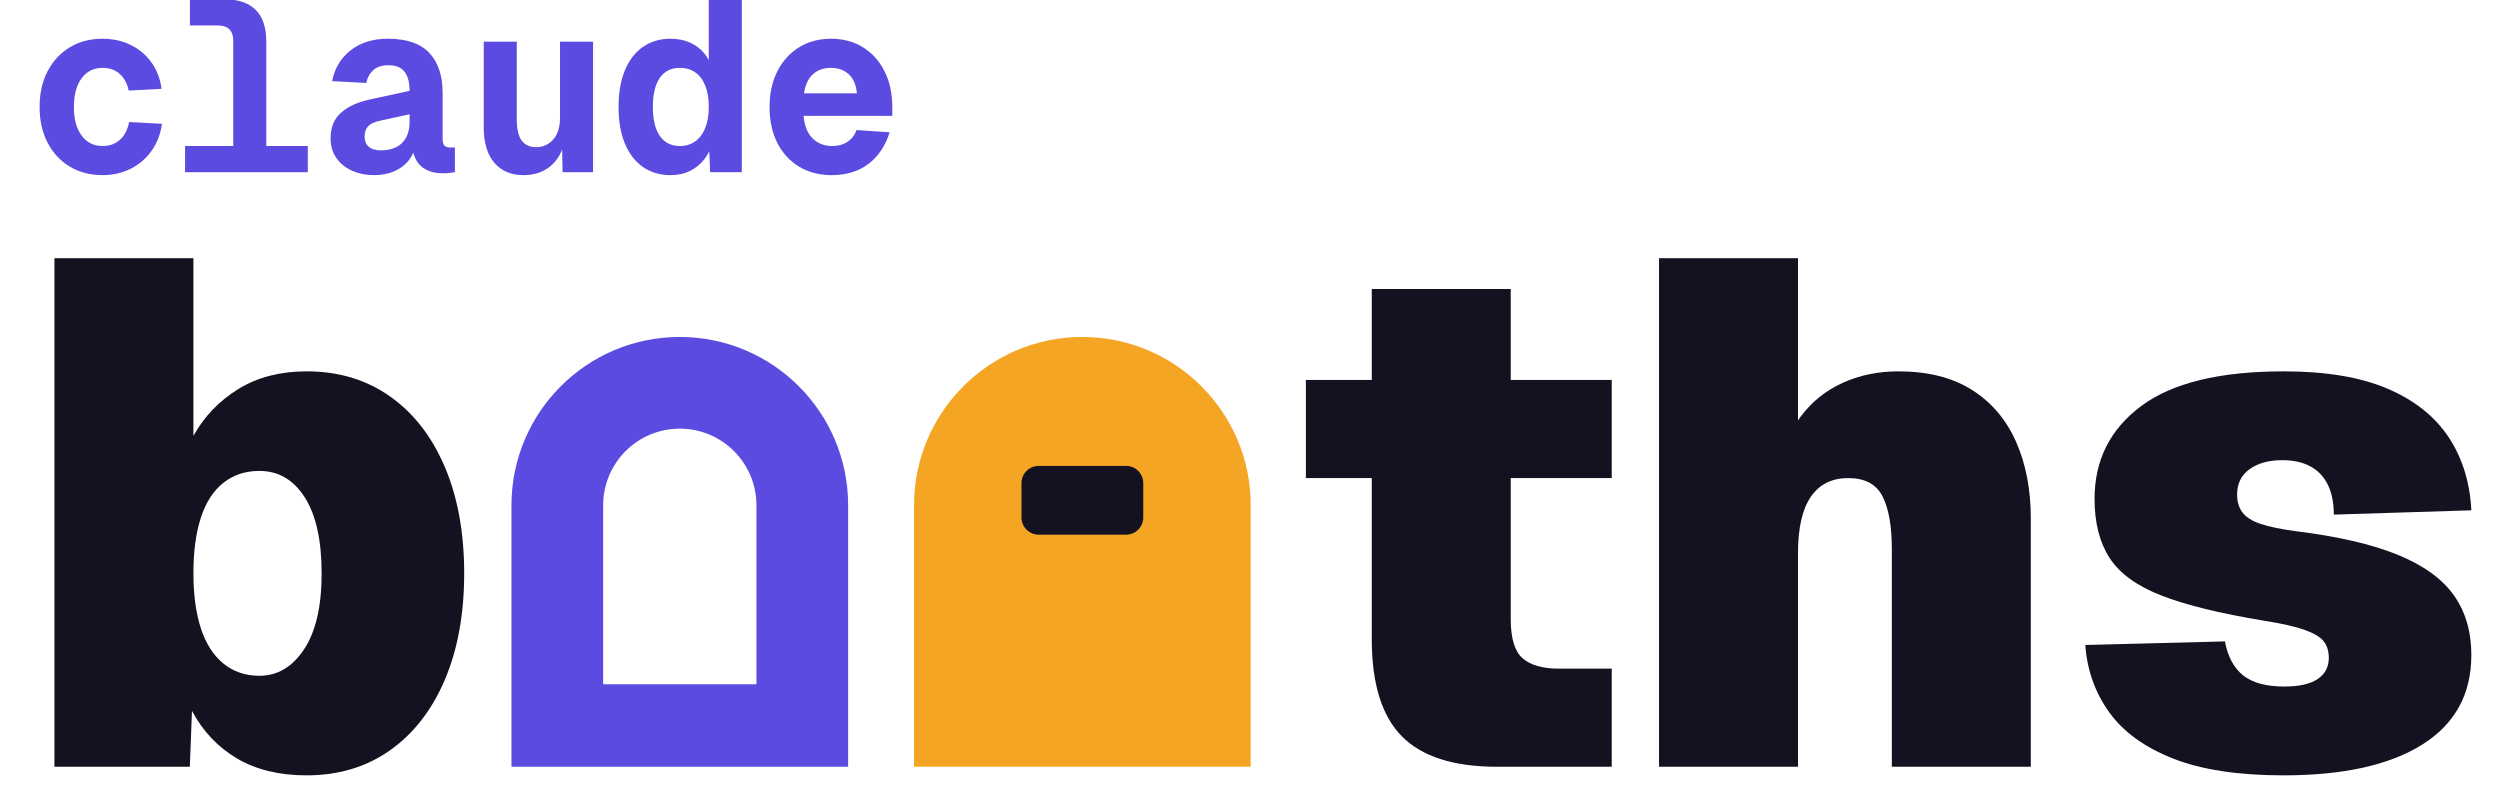
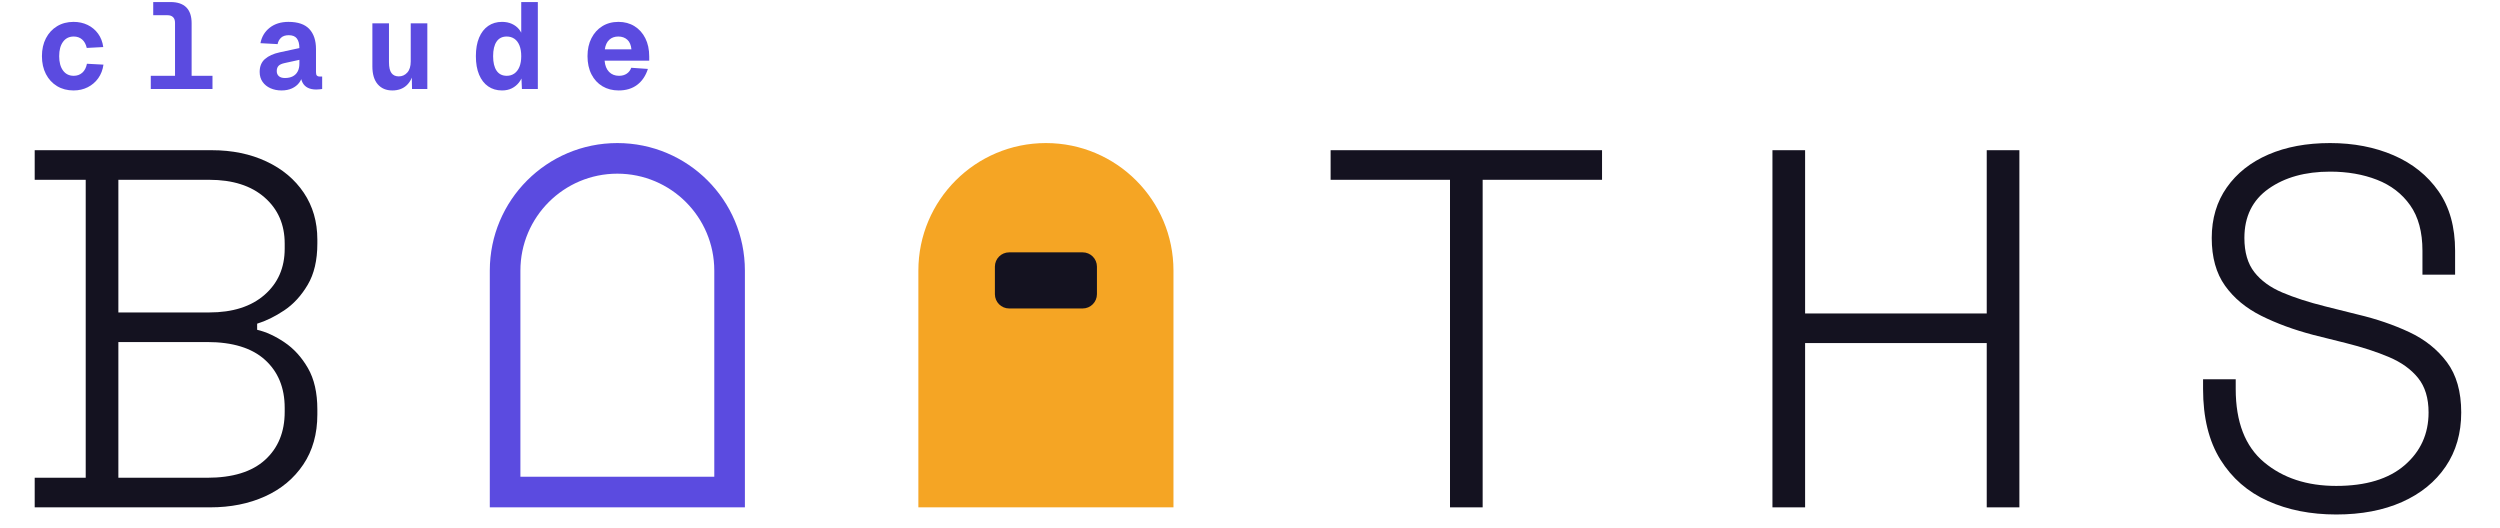
- <svg xmlns="http://www.w3.org/2000/svg" viewBox="-20 -70.4 3490.0 1120.4" role="img" aria-label="Claude Booths">
-   <path d="M408.0 1012.0Q351.0 1012.0 311.0 988.5Q271.0 965.0 248.0 922.0L245.0 1000.0H56.0V290.0H250.0V538.0Q273.0 497.0 313.0 472.5Q353.0 448.0 408.0 448.0Q475.0 448.0 524.5 483.0Q574.0 518.0 601.0 581.5Q628.0 645.0 628.0 730.0Q628.0 815.0 601.0 878.5Q574.0 942.0 524.5 977.0Q475.0 1012.0 408.0 1012.0ZM342.0 873.0Q380.0 873.0 404.5 836.0Q429.0 799.0 429.0 730.0Q429.0 661.0 405.5 624.0Q382.0 587.0 342.0 587.0Q313.0 587.0 292.0 603.5Q271.0 620.0 260.5 652.0Q250.0 684.0 250.0 730.0Q250.0 775.0 260.5 807.0Q271.0 839.0 292.0 856.0Q313.0 873.0 342.0 873.0Z" fill="#141220" />
-   <path d="M694.0 1000.0V635.0A235.0 235.0 0 0 1 1164.0 635.0V1000.0ZM822.0 884.8V635.0A107.0 107.0 0 0 1 1036.0 635.0V884.8Z" fill="#5B4BE0" fill-rule="evenodd" />
-   <path d="M1256.0 1000.0V635.0A235.0 235.0 0 0 1 1726.0 635.0V1000.0Z" fill="#F5A524" />
-   <rect x="1406.0" y="580.0" width="170.0" height="96.0" rx="24.0" fill="#141220" />
-   <path d="M2070.0 1000.0Q1979.0 1000.0 1937.0 957.5Q1895.0 915.0 1895.0 822.0V333.0H2089.0V794.0Q2089.0 834.0 2105.5 848.5Q2122.0 863.0 2156.0 863.0H2230.0V1000.0ZM1803.0 597.0V460.0H2230.0V597.0Z" fill="#141220" />
-   <path d="M2296.0 1000.0V290.0H2490.0V590.0L2464.0 592.0Q2470.0 543.0 2493.5 511.5Q2517.0 480.0 2552.5 464.0Q2588.0 448.0 2630.0 448.0Q2692.0 448.0 2733.0 474.0Q2774.0 500.0 2794.5 546.5Q2815.0 593.0 2815.0 653.0V1000.0H2621.0V696.0Q2621.0 648.0 2608.0 622.5Q2595.0 597.0 2560.0 597.0Q2526.0 597.0 2508.0 623.0Q2490.0 649.0 2490.0 702.0V1000.0Z" fill="#141220" />
-   <path d="M3168.0 1012.0Q3073.0 1012.0 3013.5 988.5Q2954.0 965.0 2924.5 924.0Q2895.0 883.0 2891.0 830.0L3086.0 825.0Q3092.0 857.0 3111.5 872.5Q3131.0 888.0 3169.0 888.0Q3200.0 888.0 3215.5 877.5Q3231.0 867.0 3231.0 848.0Q3231.0 834.0 3224.0 825.0Q3217.0 816.0 3197.5 809.0Q3178.0 802.0 3140.0 796.0Q3049.0 781.0 2997.5 761.0Q2946.0 741.0 2925.0 708.5Q2904.0 676.0 2904.0 626.0Q2904.0 545.0 2969.0 496.5Q3034.0 448.0 3168.0 448.0Q3256.0 448.0 3312.5 472.0Q3369.0 496.0 3398.0 539.5Q3427.0 583.0 3430.0 642.0L3238.0 648.0Q3238.0 623.0 3229.5 606.0Q3221.0 589.0 3205.0 580.5Q3189.0 572.0 3166.0 572.0Q3138.0 572.0 3120.5 584.5Q3103.0 597.0 3103.0 620.0Q3103.0 635.0 3110.5 645.0Q3118.0 655.0 3136.0 661.0Q3154.0 667.0 3184.0 671.0Q3273.0 682.0 3327.0 704.0Q3381.0 726.0 3405.5 760.5Q3430.0 795.0 3430.0 844.0Q3430.0 926.0 3361.5 969.0Q3293.0 1012.0 3168.0 1012.0Z" fill="#141220" />
-   <path d="M123.128 174.08Q97.152 174.08 77.33 162.112Q57.508 150.144 46.39 128.69Q35.272 107.236 35.272 78.88Q35.272 50.524 46.39 29.138Q57.508 7.752 77.33 -4.284Q97.152 -16.32 123.128 -16.32Q144.616 -16.32 162.194 -7.786Q179.772 0.748 191.196 16.422Q202.62 32.096 205.544 53.584L159.712 56.032Q156.244 40.664 146.826 32.504Q137.408 24.344 123.536 24.344Q104.632 24.344 93.888 38.93Q83.144 53.516 83.144 78.88Q83.144 104.244 93.888 118.83Q104.632 133.417 123.536 133.417Q137.612 133.417 147.302 124.848Q156.992 116.28 160.256 99.96L206.088 102.408Q203.164 123.896 191.706 140.012Q180.248 156.128 162.534 165.104Q144.82 174.08 123.128 174.08Z" fill="#5B4BE0" />
-   <path d="M305.64 157.76V-13.736Q305.64 -24.004 300.234 -29.41Q294.828 -34.816 284.56 -34.816H245.12V-71.4H292.856Q322.164 -71.4 336.954 -56.61Q351.744 -41.82 351.744 -12.512V157.76ZM238.32 170.0V133.416H409.68V170.0Z" fill="#5B4BE0" />
-   <path d="M502.16 174.08Q485.364 174.08 471.56 167.96Q457.756 161.84 449.63 150.28Q441.504 138.72 441.504 122.672Q441.504 99.552 456.294 86.7Q471.084 73.848 496.992 68.272L551.8 56.44Q551.8 39.236 544.898 29.954Q537.996 20.672 522.288 20.672Q508.484 20.672 501.004 27.574Q493.524 34.476 491.279 45.424L443.68 42.84Q448.78 16.116 469.418 -0.102Q490.056 -16.32 521.472 -16.32Q560.844 -16.32 579.374 3.536Q597.904 23.392 597.904 59.16V123.352Q597.904 130.288 600.42 132.872Q602.936 135.456 607.56 135.456H615.04V170.0Q613 170.34 608.274 170.918Q603.548 171.496 598.448 171.496Q584.848 171.496 575.328 166.736Q565.808 161.976 560.81 152.728Q555.812 143.48 555.268 130.424H560.3Q558.736 142.8 551.154 152.762Q543.572 162.724 531.094 168.402Q518.616 174.08 502.16 174.08ZM511.612 139.536Q524.464 139.536 533.44 134.878Q542.416 130.22 547.108 121.278Q551.8 112.336 551.8 99.824V89.08L511.408 97.92Q498.964 100.504 493.965 105.74Q488.967 110.976 488.967 120.36Q488.967 129.268 494.782 134.402Q500.596 139.536 511.612 139.536Z" fill="#5B4BE0" />
-   <path d="M710.648 174.08Q685.012 174.08 670.154 156.91Q655.296 139.74 655.296 107.168V-12.24H701.4V95.472Q701.4 116.552 708.302 125.8Q715.204 135.049 728.668 135.049Q742.608 135.049 752.196 124.44Q761.784 113.832 761.784 93.568V-12.24H807.888V170.0H765.388L764.368 117.504L769.808 118.864Q766 145.248 750.598 159.664Q735.196 174.08 710.648 174.08Z" fill="#5B4BE0" />
-   <path d="M916.008 174.08Q894.044 174.08 877.724 162.826Q861.404 151.572 852.462 130.288Q843.52 109.004 843.52 78.88Q843.52 48.756 852.462 27.472Q861.404 6.188 877.724 -5.066Q894.044 -16.32 916.008 -16.32Q931.444 -16.32 943.378 -10.88Q955.312 -5.44 963.098 3.944Q970.884 13.328 973.536 25.296L969.456 33.048V-71.4H1015.56V170.0H971.36L969.252 121.652L974.488 129.404Q971.02 141.848 963.166 151.98Q955.312 162.112 943.514 168.096Q931.716 174.08 916.008 174.08ZM929.336 133.417Q941.372 133.417 950.45 126.99Q959.528 120.564 964.492 108.392Q969.456 96.22 969.456 78.88Q969.456 61.268 964.492 49.062Q959.528 36.856 950.484 30.6Q941.44 24.344 929.064 24.344Q910.636 24.344 901.014 38.42Q891.391 52.496 891.391 78.88Q891.391 105.128 901.014 119.272Q910.636 133.417 929.336 133.417Z" fill="#5B4BE0" />
-   <path d="M1140.816 174.08Q1115.316 174.08 1095.766 162.418Q1076.216 150.756 1065.268 129.302Q1054.32 107.848 1054.32 78.88Q1054.32 50.524 1065.166 29.138Q1076.012 7.752 1095.324 -4.284Q1114.636 -16.32 1140.272 -16.32Q1165.364 -16.32 1184.608 -4.454Q1203.852 7.412 1214.766 29.002Q1225.68 50.592 1225.68 79.832V91.392H1101.783Q1103.483 111.724 1114.194 122.57Q1124.904 133.417 1141.836 133.417Q1154.62 133.417 1163.46 127.33Q1172.3 121.244 1175.7 111.112L1222.008 114.308Q1212.828 142.936 1192.224 158.508Q1171.62 174.08 1140.816 174.08ZM1102.395 59.908H1176.245Q1174.613 42.092 1164.82 33.218Q1155.028 24.344 1139.864 24.344Q1124.428 24.344 1114.67 33.422Q1104.912 42.5 1102.395 59.908Z" fill="#5B4BE0" />
+ <svg xmlns="http://www.w3.org/2000/svg" viewBox="-20 5.6 4900.0 1034.4" role="img" aria-label="Claude Booths">
+   <path d="M48 1000V942H148V358H48V300H395Q455 300 502.0 322.0Q549 344 575.5 383.5Q602 423 602 475V483Q602 532 583.0 564.0Q564 596 537.0 614.0Q510 632 484 640V652Q510 658 537.5 676.5Q565 695 583.5 727.0Q602 759 602 808V818Q602 875 574.5 916.0Q547 957 499.5 978.5Q452 1000 392 1000ZM212 942H386Q461 942 499.5 907.0Q538 872 538 813V805Q538 746 499.5 711.0Q461 676 386 676H212ZM212 618H390Q459 618 498.5 583.5Q538 549 538 493V483Q538 427 498.5 392.5Q459 358 390 358H212Z" fill="#141220" />
+   <path d="M940.0 1000.0V536.0A250.0 250.0 0 0 1 1440.0 536.0V1000.0ZM1000.0 940.0V536.0A190.0 190.0 0 0 1 1380.0 536.0V940.0Z" fill="#5B4BE0" fill-rule="evenodd" />
+   <path d="M1780.0 1000.0V536.0A250.0 250.0 0 0 1 2280.0 536.0V1000.0Z" fill="#F5A524" />
+   <rect x="1930.0" y="500.2" width="200" height="110" rx="28" fill="#141220" />
+   <path d="M2822 1000V358H2588V300H3120V358H2886V1000Z" fill="#141220" />
+   <path d="M3454 1000V300H3518V620H3874V300H3938V1000H3874V678H3518V1000Z" fill="#141220" />
+   <path d="M4559 1014Q4484 1014 4425.0 987.5Q4366 961 4332.0 906.5Q4298 852 4298 768V749H4362V768Q4362 865 4417.5 911.5Q4473 958 4559 958Q4646 958 4693.0 917.5Q4740 877 4740 814Q4740 772 4719.5 746.5Q4699 721 4662.5 705.5Q4626 690 4578 678L4514 662Q4457 647 4412.0 624.5Q4367 602 4341.0 565.5Q4315 529 4315 472Q4315 415 4344.5 373.0Q4374 331 4426.0 308.5Q4478 286 4547 286Q4616 286 4671.5 310.0Q4727 334 4759.5 380.5Q4792 427 4792 497V544H4728V497Q4728 442 4704.0 408.0Q4680 374 4639.0 358.0Q4598 342 4547 342Q4474 342 4426.5 375.5Q4379 409 4379 472Q4379 514 4398.5 539.0Q4418 564 4453.5 579.0Q4489 594 4537 606L4601 622Q4656 635 4702.0 656.5Q4748 678 4776.0 715.5Q4804 753 4804 814Q4804 875 4773.5 920.0Q4743 965 4688.0 989.5Q4633 1014 4559 1014Z" fill="#141220" />
+   <path d="M124.208 182.88Q105.872 182.88 91.88 174.432Q77.888 165.984 70.04 150.84Q62.192 135.696 62.192 115.68Q62.192 95.664 70.04 80.568Q77.888 65.472 91.88 56.976Q105.872 48.48 124.208 48.48Q139.376 48.48 151.784 54.504Q164.192 60.528 172.256 71.592Q180.32 82.656 182.384 97.824L150.032 99.552Q147.584 88.704 140.936 82.944Q134.288 77.184 124.496 77.184Q111.152 77.184 103.568 87.48Q95.984 97.776 95.984 115.68Q95.984 133.584 103.568 143.88Q111.152 154.176 124.496 154.176Q134.432 154.176 141.272 148.128Q148.112 142.08 150.416 130.56L182.768 132.288Q180.704 147.456 172.616 158.832Q164.528 170.208 152.024 176.544Q139.52 182.88 124.208 182.88Z" fill="#5B4BE0" />
+   <path d="M323.04 171.36V50.304Q323.04 43.056 319.224 39.24Q315.408 35.424 308.16 35.424H280.32V9.6H314.016Q334.704 9.6 345.144 20.04Q355.584 30.48 355.584 51.168V171.36ZM275.52 180.0V154.176H396.48V180.0Z" fill="#5B4BE0" />
+   <path d="M531.76 182.88Q519.904 182.88 510.16 178.56Q500.416 174.24 494.68 166.08Q488.944 157.92 488.944 146.592Q488.944 130.272 499.384 121.2Q509.824 112.128 528.112 108.192L566.8 99.84Q566.8 87.696 561.928 81.144Q557.056 74.592 545.968 74.592Q536.224 74.592 530.944 79.464Q525.664 84.336 524.08 92.064L490.48 90.24Q494.08 71.376 508.648 59.928Q523.216 48.48 545.392 48.48Q573.184 48.48 586.264 62.496Q599.344 76.512 599.344 101.76V147.072Q599.344 151.968 601.12 153.792Q602.896 155.616 606.16 155.616H611.44V180.0Q610 180.24 606.664 180.648Q603.328 181.056 599.728 181.056Q590.128 181.056 583.408 177.696Q576.688 174.336 573.16 167.808Q569.632 161.28 569.248 152.064H572.8Q571.696 160.8 566.344 167.832Q560.992 174.864 552.184 178.872Q543.376 182.88 531.76 182.88ZM538.432 158.496Q547.504 158.496 553.84 155.208Q560.176 151.92 563.488 145.608Q566.8 139.296 566.8 130.464V122.88L538.288 129.12Q529.504 130.944 525.976 134.64Q522.448 138.336 522.448 144.96Q522.448 151.248 526.552 154.872Q530.656 158.496 538.432 158.496Z" fill="#5B4BE0" />
+   <path d="M748.928 182.88Q730.832 182.88 720.344 170.76Q709.856 158.64 709.856 135.648V51.36H742.4V127.392Q742.4 142.272 747.272 148.8Q752.144 155.328 761.648 155.328Q771.488 155.328 778.256 147.84Q785.024 140.352 785.024 126.048V51.36H817.568V180.0H787.568L786.848 142.944L790.688 143.904Q788 162.528 777.128 172.704Q766.256 182.88 748.928 182.88Z" fill="#5B4BE0" />
+   <path d="M963.888 182.88Q948.384 182.88 936.864 174.936Q925.344 166.992 919.032 151.968Q912.72 136.944 912.72 115.68Q912.72 94.416 919.032 79.392Q925.344 64.368 936.864 56.424Q948.384 48.48 963.888 48.48Q974.784 48.48 983.208 52.32Q991.632 56.16 997.128 62.784Q1002.624 69.408 1004.496 77.856L1001.616 83.328V9.6H1034.16V180.0H1002.96L1001.472 145.872L1005.168 151.344Q1002.72 160.128 997.176 167.28Q991.632 174.432 983.304 178.656Q974.976 182.88 963.888 182.88ZM973.296 154.176Q981.792 154.176 988.2 149.64Q994.608 145.104 998.112 136.512Q1001.616 127.92 1001.616 115.68Q1001.616 103.248 998.112 94.632Q994.608 86.016 988.224 81.6Q981.84 77.184 973.104 77.184Q960.096 77.184 953.304 87.12Q946.512 97.056 946.512 115.68Q946.512 134.208 953.304 144.192Q960.096 154.176 973.296 154.176Z" fill="#5B4BE0" />
+   <path d="M1192.576 182.88Q1174.576 182.88 1160.776 174.648Q1146.976 166.416 1139.248 151.272Q1131.52 136.128 1131.52 115.68Q1131.52 95.664 1139.176 80.568Q1146.832 65.472 1160.464 56.976Q1174.096 48.48 1192.192 48.48Q1209.904 48.48 1223.488 56.856Q1237.072 65.232 1244.776 80.472Q1252.48 95.712 1252.48 116.352V124.512H1165.024Q1166.224 138.864 1173.784 146.52Q1181.344 154.176 1193.296 154.176Q1202.32 154.176 1208.56 149.88Q1214.8 145.584 1217.2 138.432L1249.888 140.688Q1243.408 160.896 1228.864 171.888Q1214.32 182.88 1192.576 182.88ZM1165.456 102.288H1217.584Q1216.432 89.712 1209.52 83.448Q1202.608 77.184 1191.904 77.184Q1181.008 77.184 1174.12 83.592Q1167.232 90 1165.456 102.288Z" fill="#5B4BE0" />
</svg>
